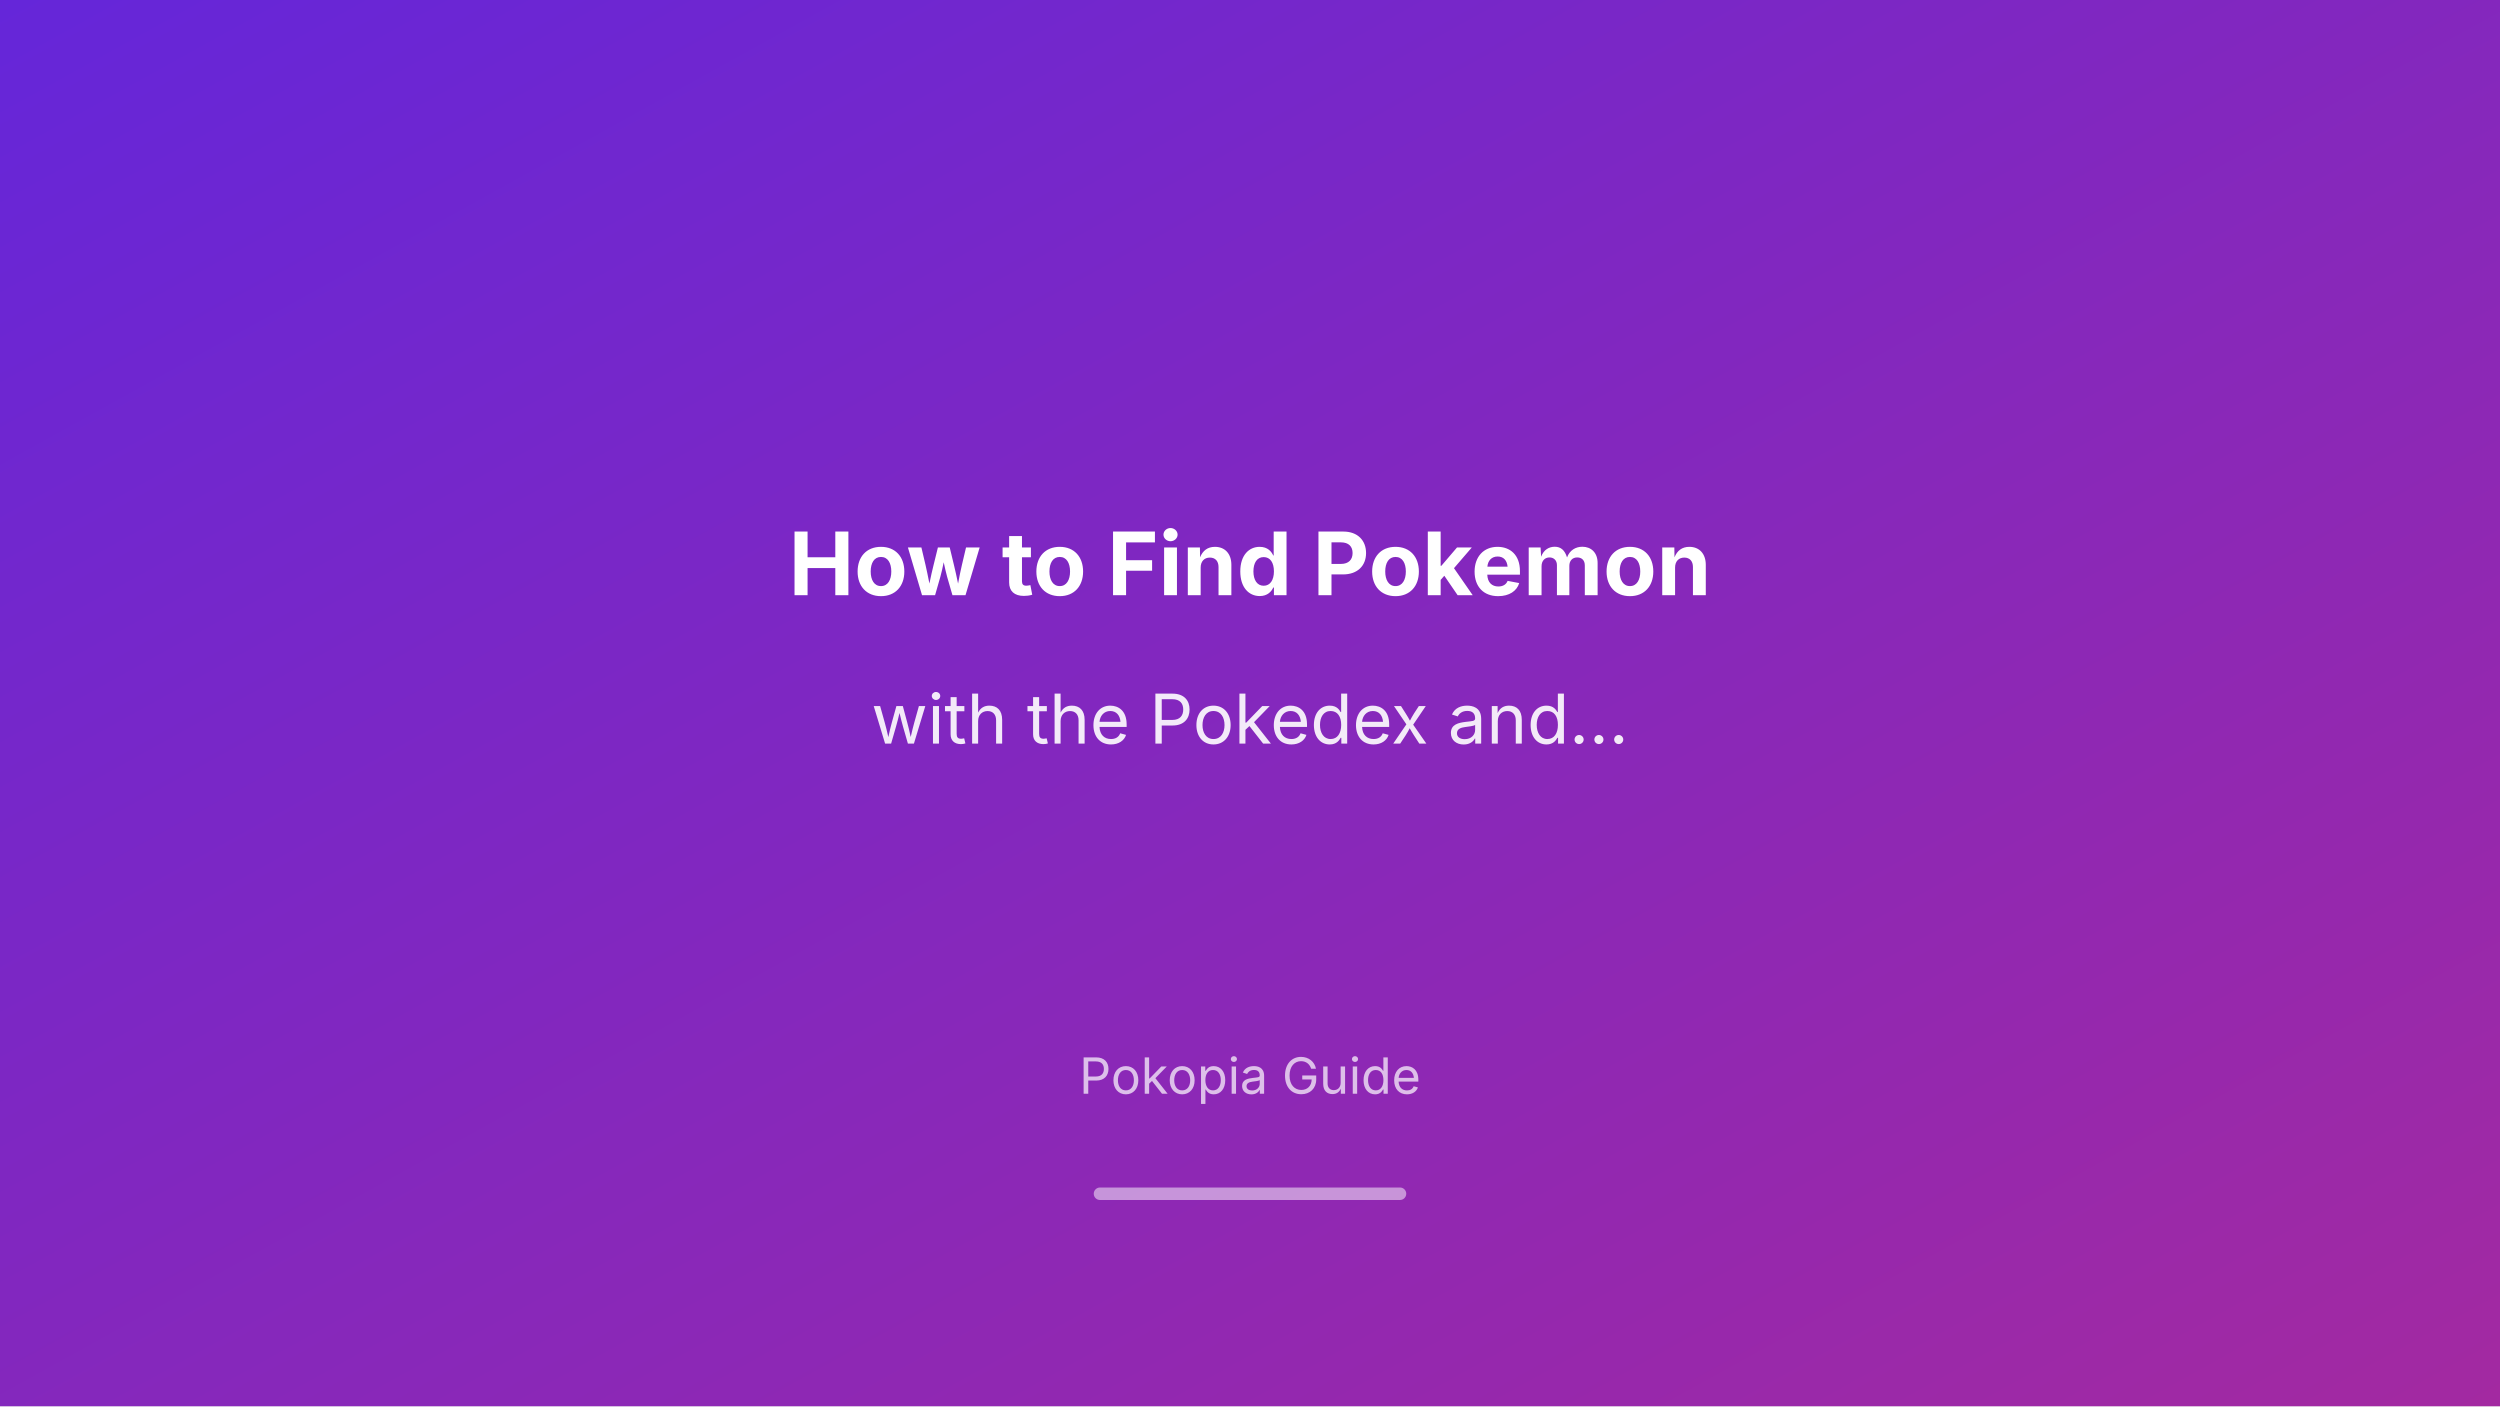
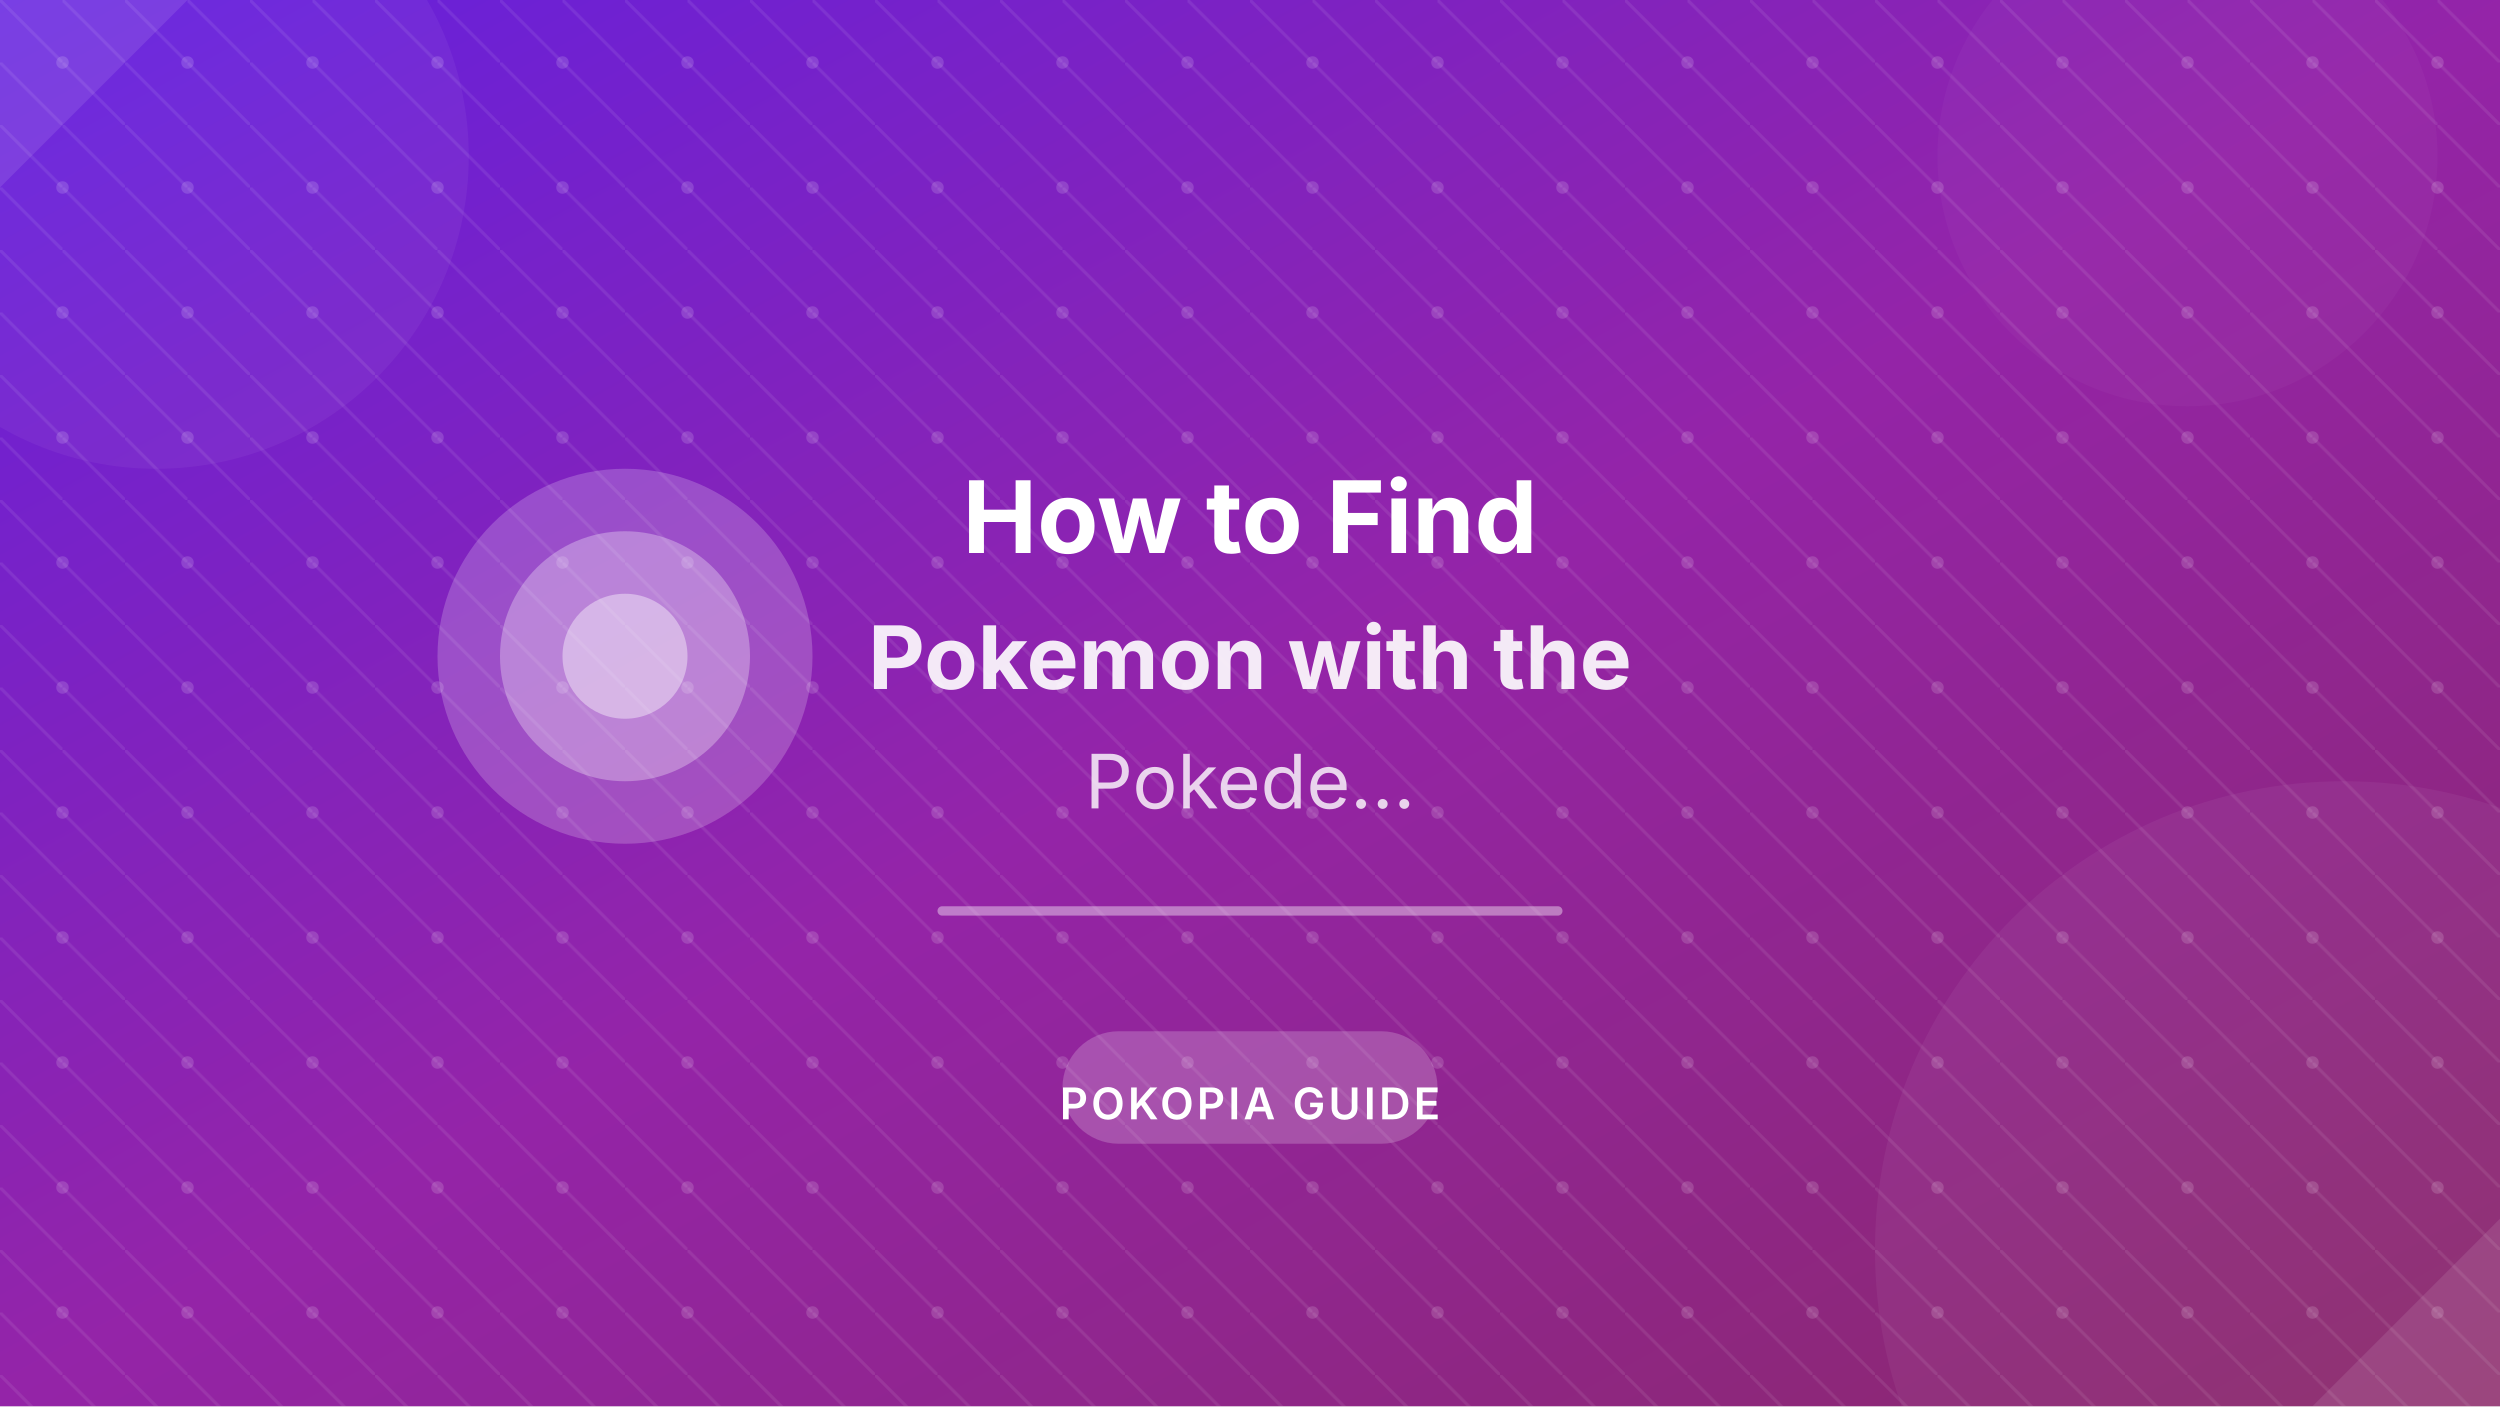
<svg xmlns="http://www.w3.org/2000/svg" width="800" height="450">
  <defs>
    <linearGradient id="bg" x1="0%" y1="0%" x2="100%" y2="100%">
-       <stop offset="0%" style="stop-color:hsl(261,70%,50%);stop-opacity:1" />
-       <stop offset="100%" style="stop-color:hsl(301,60%,40%);stop-opacity:1" />
+       <stop offset="0%" style="stop-color:hsl(261,75%,50%);stop-opacity:1" />
+       <stop offset="50%" style="stop-color:hsl(291,65%,40%);stop-opacity:1" />
+       <stop offset="100%" style="stop-color:hsl(321,55%,35%);stop-opacity:1" />
    </linearGradient>
+     <pattern id="dots" x="0" y="0" width="40" height="40" patternUnits="userSpaceOnUse">
+       <circle cx="20" cy="20" r="2" fill="rgba(255,255,255,0.15)" />
+     </pattern>
+     <pattern id="lines" x="0" y="0" width="20" height="20" patternUnits="userSpaceOnUse">
+       <line x1="0" y1="0" x2="20" y2="20" stroke="rgba(255,255,255,0.08)" stroke-width="1" />
+     </pattern>
  </defs>
  <rect width="800" height="450" fill="url(#bg)" />
-   <text x="400" y="180" font-family="system-ui, -apple-system, sans-serif" font-size="28" font-weight="bold" fill="white" text-anchor="middle" dominant-baseline="middle">
-     How to Find Pokemon
+   <rect width="800" height="450" fill="url(#dots)" />
+   <rect width="800" height="450" fill="url(#lines)" />
+   <circle cx="50" cy="50" r="100" fill="rgba(255,255,255,0.05)" />
+   <circle cx="750" cy="400" r="150" fill="rgba(255,255,255,0.05)" />
+   <circle cx="700" cy="50" r="80" fill="rgba(255,255,255,0.03)" />
+   <g transform="translate(0, 30)">
+     <circle cx="200" cy="180" r="60" fill="rgba(255,255,255,0.2)" />
+     <circle cx="200" cy="180" r="40" fill="rgba(255,255,255,0.3)" />
+     <circle cx="200" cy="180" r="20" fill="rgba(255,255,255,0.4)" />
+   </g>
+   <text x="400" y="165" font-family="system-ui, -apple-system, BlinkMacSystemFont, sans-serif" font-size="32" font-weight="bold" fill="white" text-anchor="middle" dominant-baseline="middle" style="text-shadow: 0 2px 8px rgba(0,0,0,0.3)">
+     How to Find
  </text>
-   <text x="400" y="230" font-family="system-ui, -apple-system, sans-serif" font-size="22" fill="rgba(255,255,255,0.9)" text-anchor="middle" dominant-baseline="middle">
-     with the Pokedex and...
+   <text x="400" y="210" font-family="system-ui, -apple-system, BlinkMacSystemFont, sans-serif" font-size="28" font-weight="bold" fill="white" text-anchor="middle" dominant-baseline="middle" style="text-shadow: 0 2px 8px rgba(0,0,0,0.3)" opacity="0.9">
+     Pokemon with the
  </text>
-   <text x="400" y="350" font-family="system-ui, -apple-system, sans-serif" font-size="16" fill="rgba(255,255,255,0.7)" text-anchor="middle">
-     Pokopia Guide
+   <text x="400" y="250" font-family="system-ui, -apple-system, BlinkMacSystemFont, sans-serif" font-size="24" fill="rgba(255,255,255,0.8)" text-anchor="middle" dominant-baseline="middle" style="text-shadow: 0 2px 4px rgba(0,0,0,0.2)">
+     Pokede...
  </text>
-   <rect x="350" y="380" width="100" height="4" rx="2" fill="rgba(255,255,255,0.5)" />
+   <rect x="300" y="290" width="200" height="3" rx="1.5" fill="rgba(255,255,255,0.4)" />
+   <rect x="340" y="330" width="120" height="36" rx="18" fill="rgba(255,255,255,0.2)" />
+   <text x="400" y="353" font-family="system-ui, -apple-system, sans-serif" font-size="14" font-weight="600" fill="white" text-anchor="middle" dominant-baseline="middle" letter-spacing="1">
+     POKOPIA GUIDE
+   </text>
+   <path d="M0 0 L60 0 L0 60 Z" fill="rgba(255,255,255,0.1)" />
+   <path d="M800 450 L740 450 L800 390 Z" fill="rgba(255,255,255,0.1)" />
</svg>
